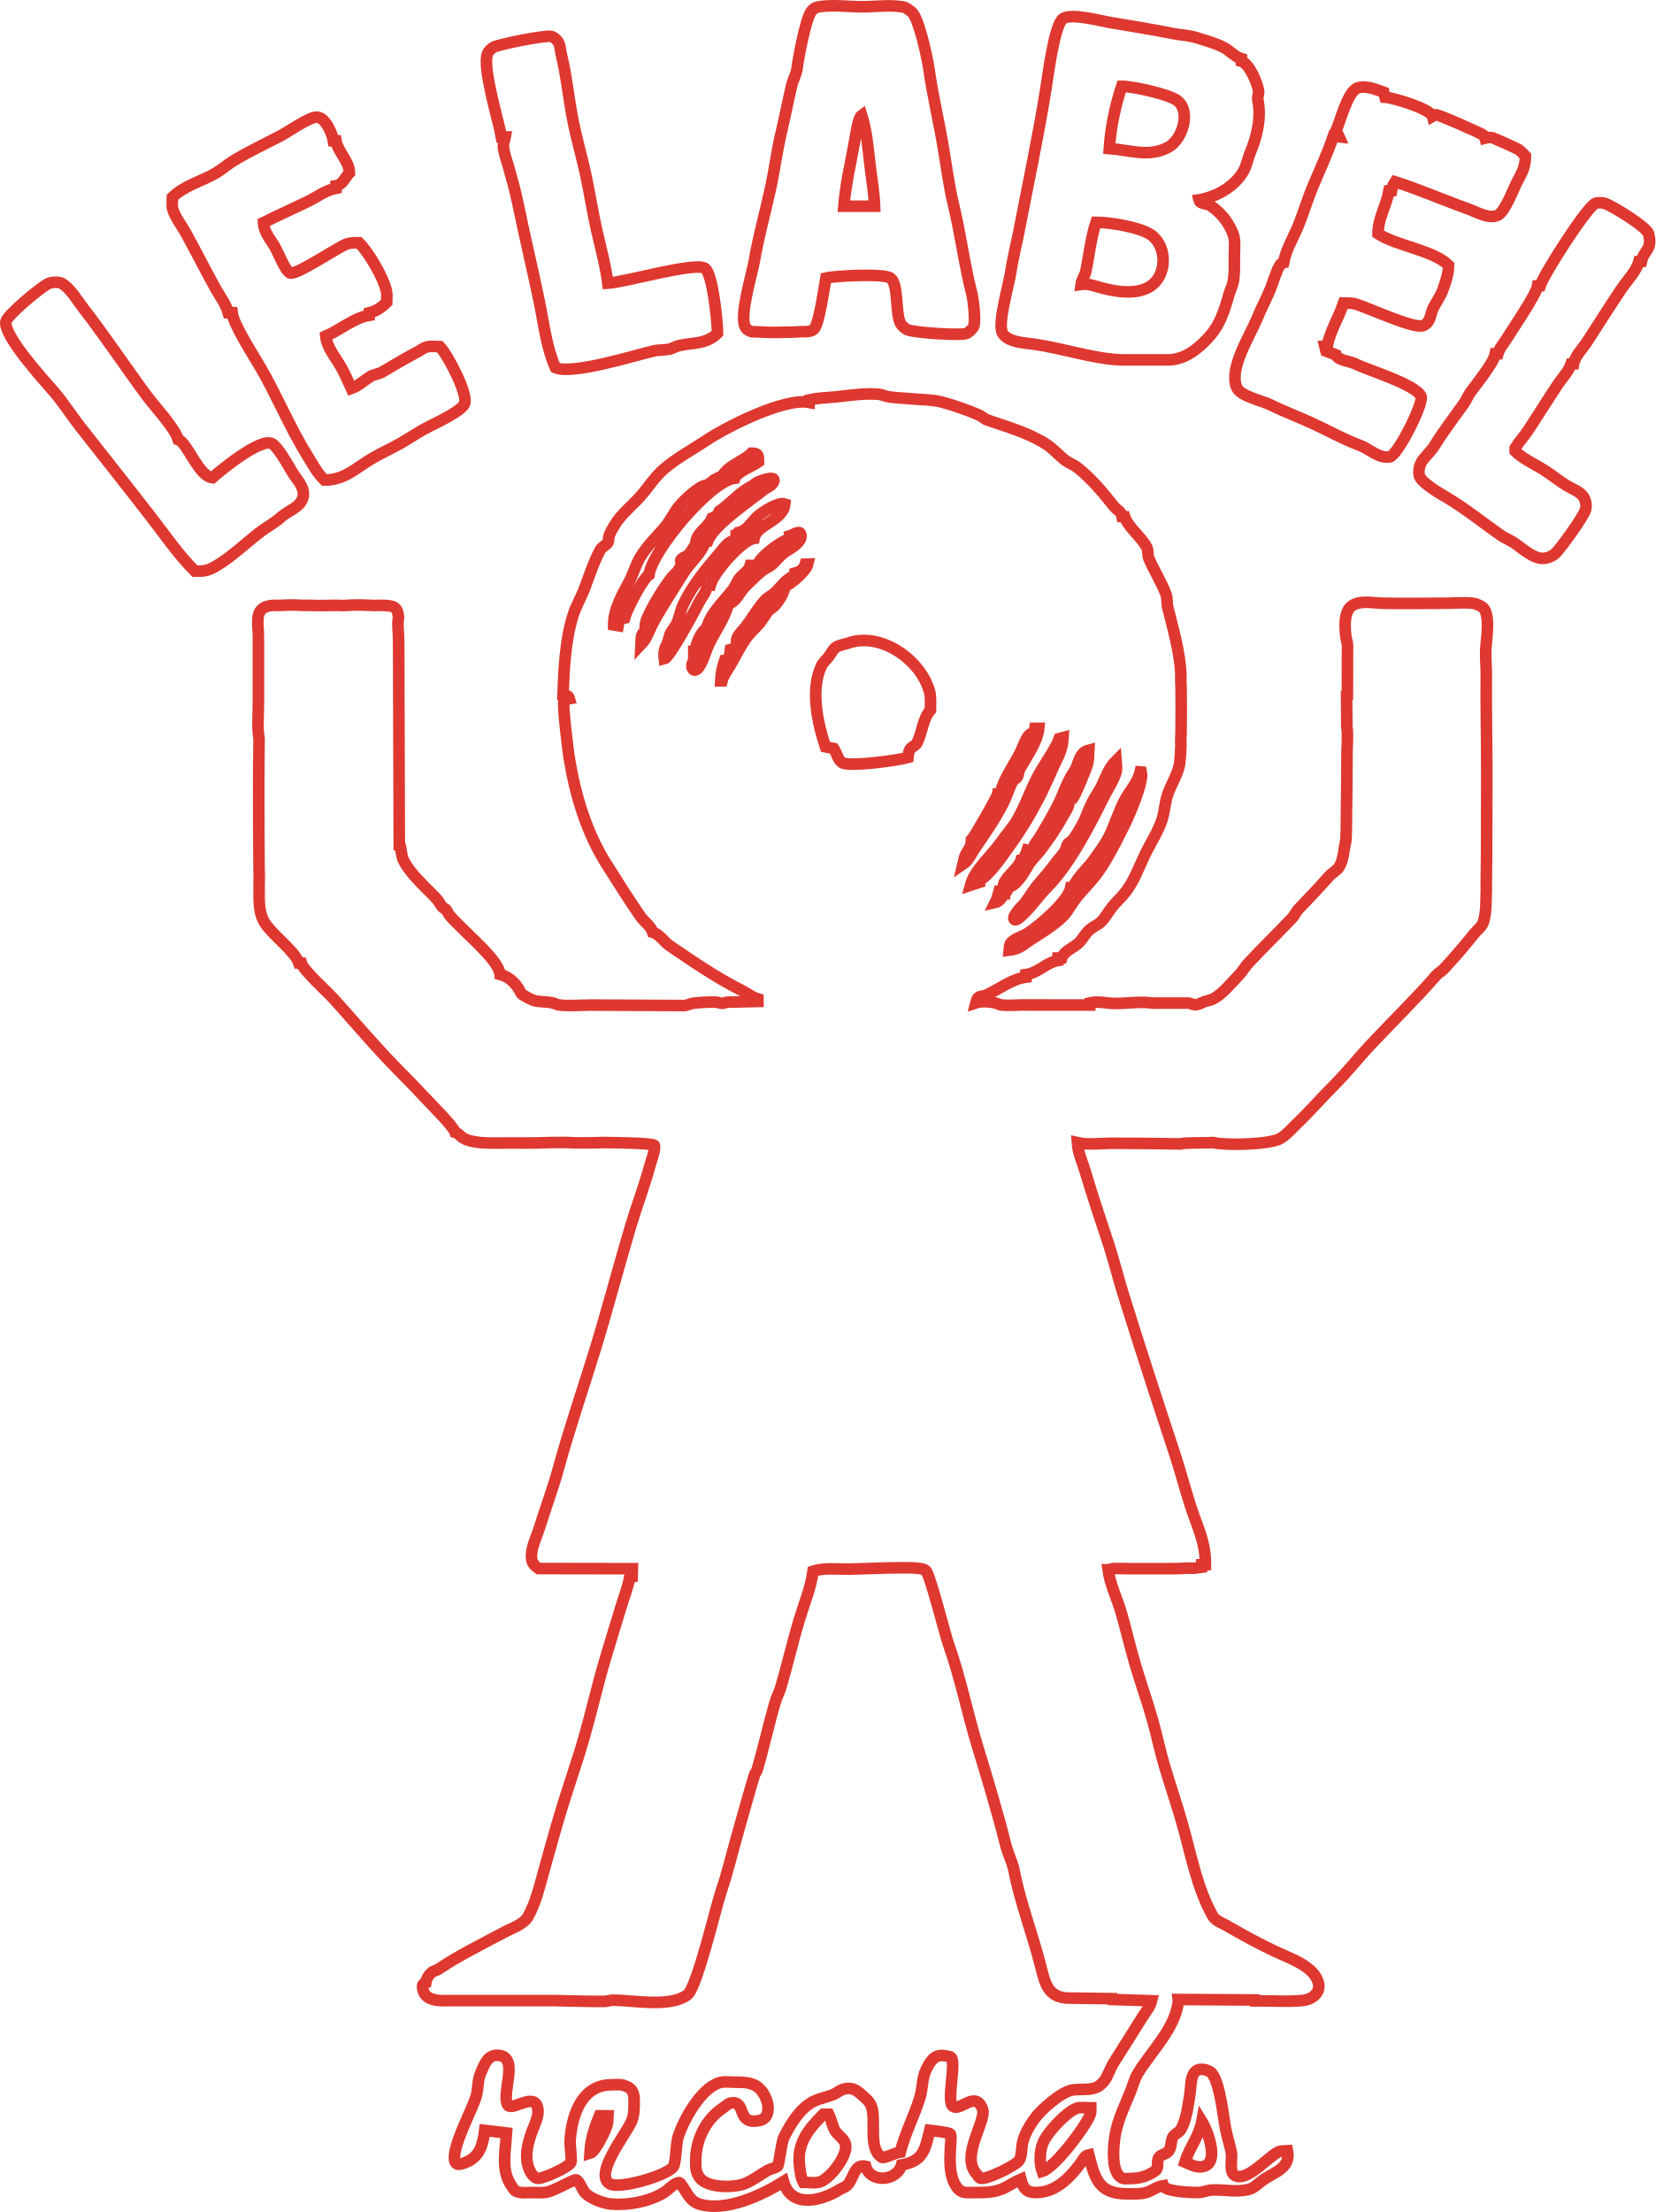
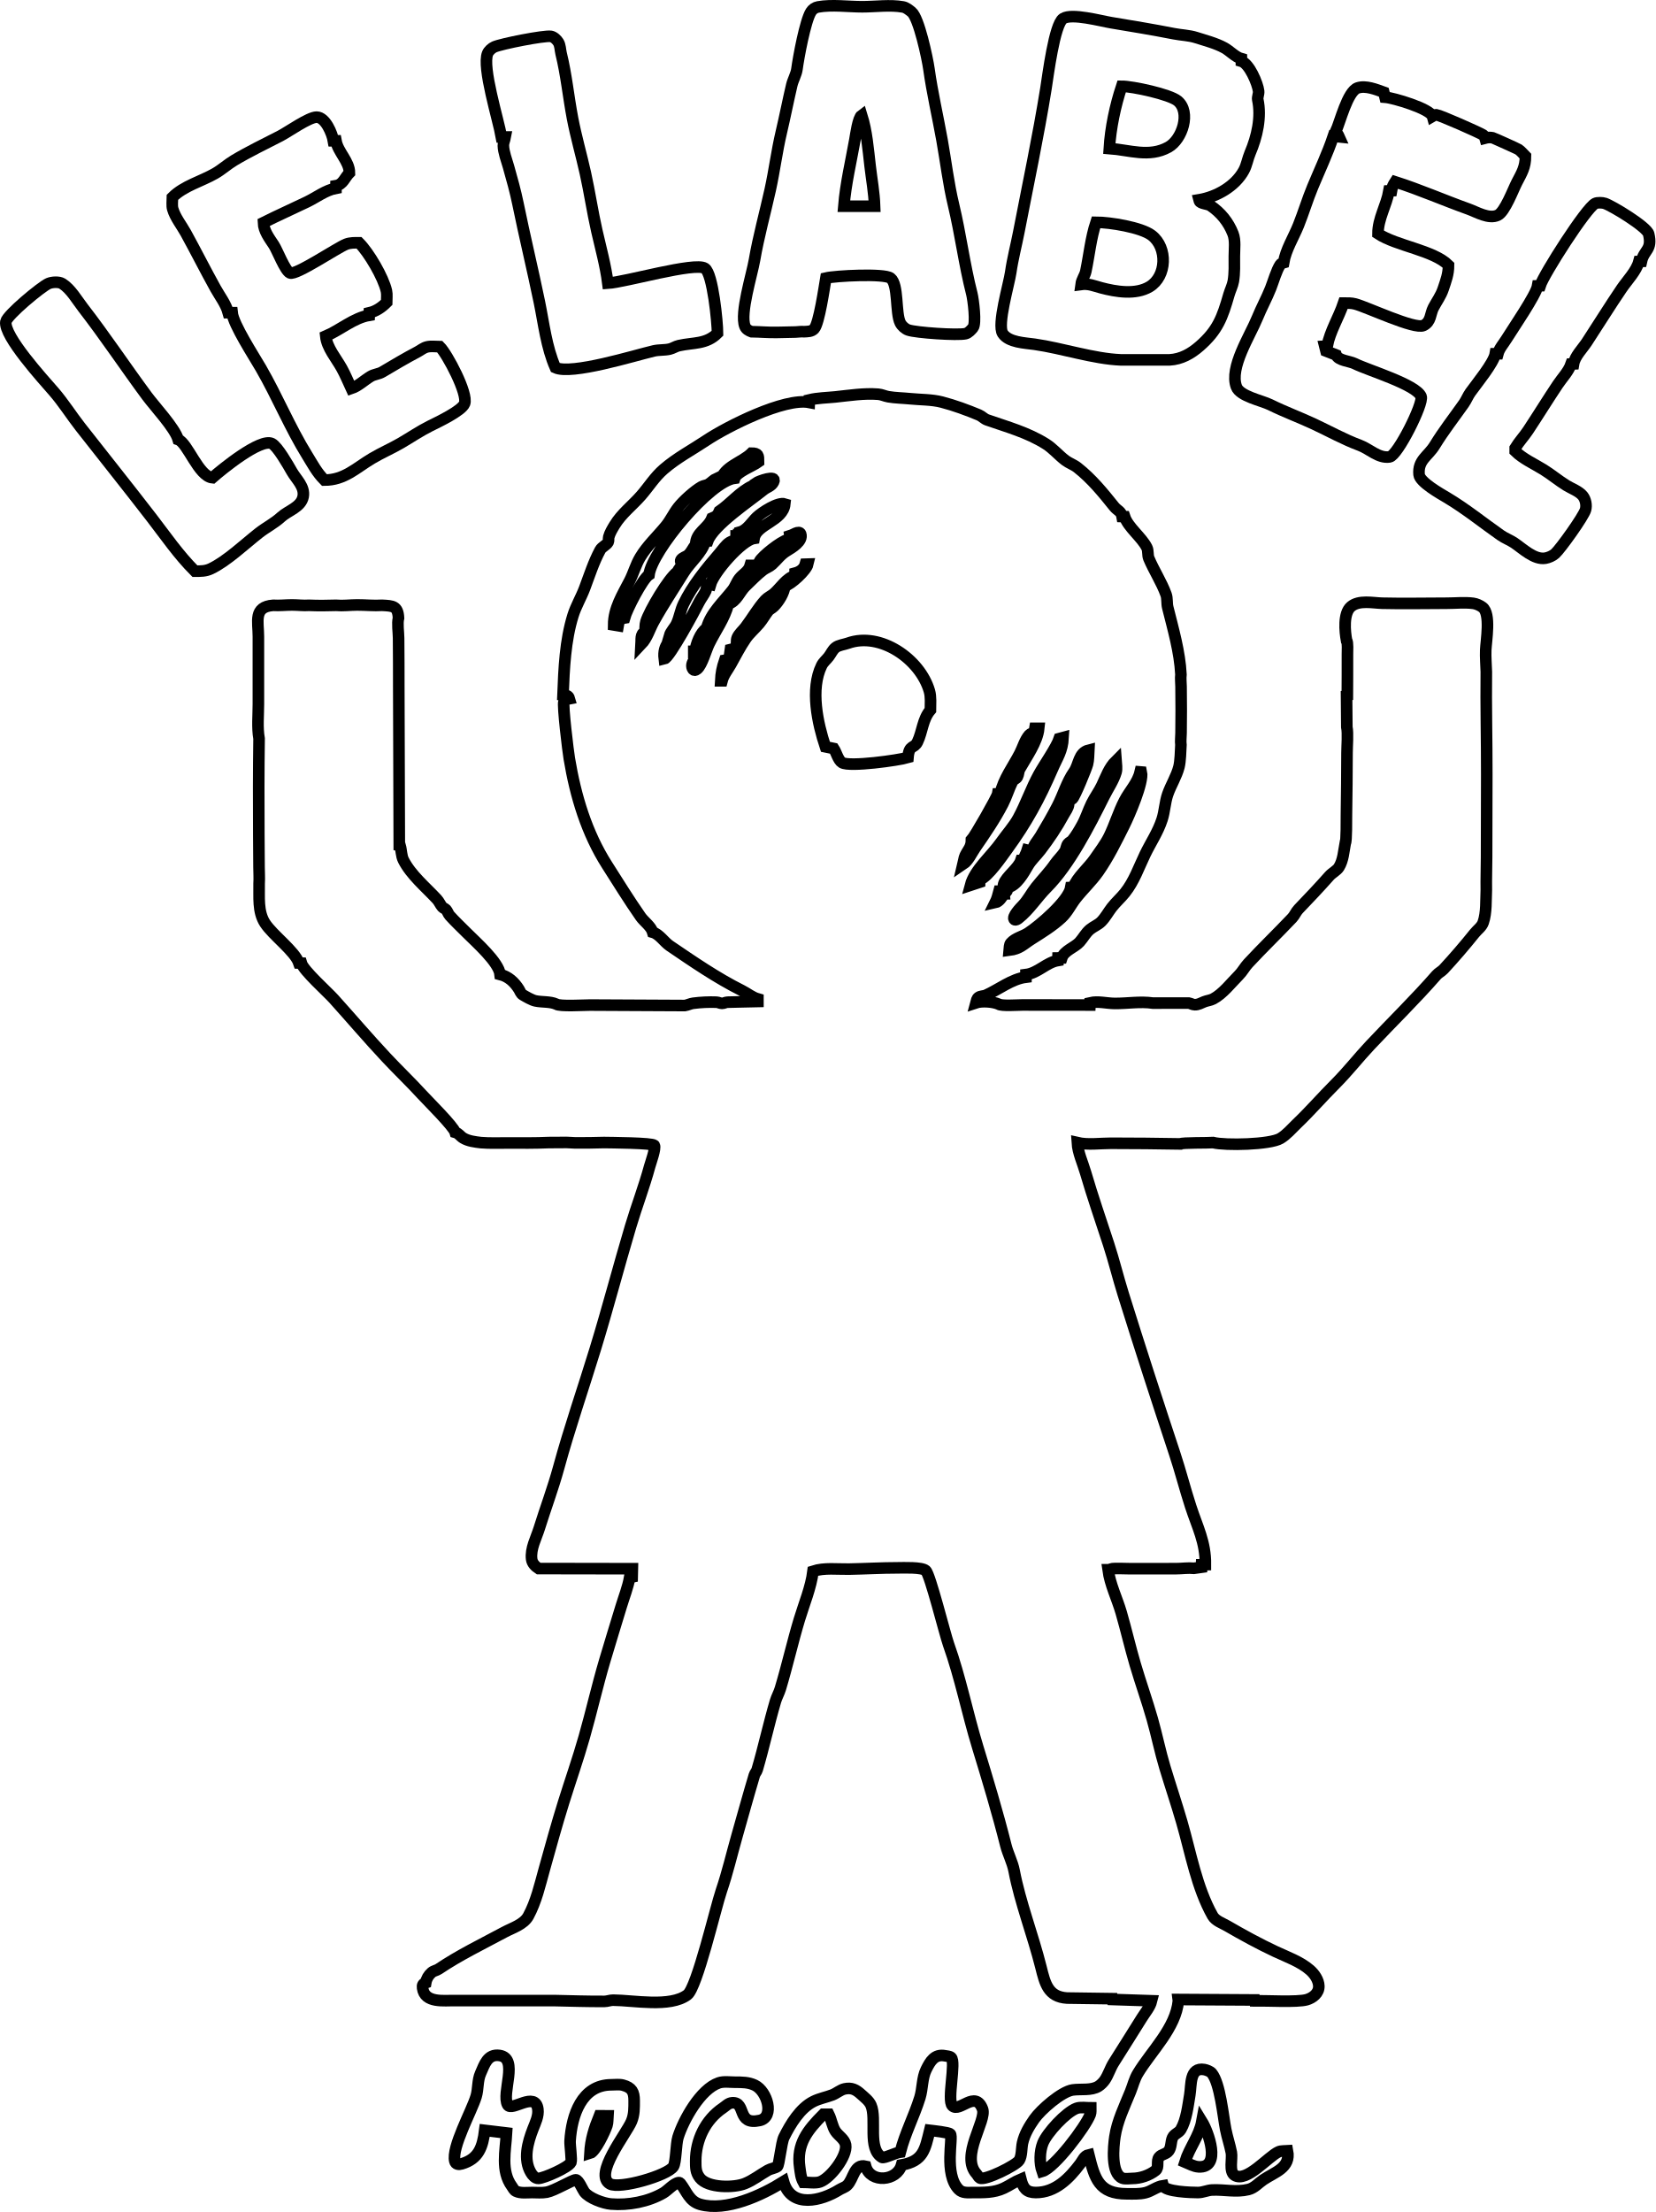
<svg xmlns="http://www.w3.org/2000/svg" viewBox="0 0 571.799 763.875">
  <defs>
    <style>
-       .cls-1{fill:none;stroke:#de3830;stroke-width:4;stroke-miterlimit:10}
+       .cls-1{fill:none;stroke:currentColor;stroke-width:4;stroke-miterlimit:10}
    </style>
  </defs>
  <g id="Selection">
    <path d="M277.732 114.547 C276.777 114.44 275.741 114.632 274.771 114.662 C272.672 114.725 270.571 114.743 268.471 114.795 C265.492 114.869 262.52 114.581 259.57 114.545 C258.594 114.182 257.683 113.692 257.288 112.661 C255.546 108.12 259.732 94.881 260.618 89.748 C262.025 81.591 264.269 73.564 266.045 65.529 C267.499 58.946 268.314 52.256 269.864 45.694 C271.131 40.326 272.21 34.794 273.483 29.38 C273.904 27.59 275.035 25.643 275.269 23.885 C275.805 19.852 278.137 7.188 280.11 4.065 C280.669 3.18 281.536 2.578 282.566 2.394 C287.346 1.542 292.975 2.336 297.836 2.336 C302.306 2.336 307.496 1.6 311.889 2.396 C313.017 2.601 313.991 3.434 314.867 4.132 C317.375 6.129 320.352 20.191 320.852 23.782 C321.996 31.997 323.902 40.12 325.369 48.311 C326.708 55.784 327.578 63.353 329.351 70.723 C331.792 80.871 333.086 91.34 335.678 101.454 C336.171 103.38 337.26 111.787 336.064 113.197 C335.419 113.958 334.534 114.984 333.527 115.223 C330.796 115.87 316.39 114.905 313.699 113.958 C312.62 113.579 311.474 112.543 310.963 111.516 C309.255 108.082 310.405 98.182 307.6 96.042 C305.395 94.359 288.504 95.245 285.266 96.023 C284.726 99.162 282.926 111.75 281.214 113.562 C280.285 114.544 278.979 114.468 277.732 114.547 Z M297.64 39.78 C296.371 40.69 295.607 46.466 295.299 48.193 C293.926 55.914 292.118 63.373 291.464 71.218 L302.095 71.218 C301.924 66.421 301.083 61.98 300.534 57.257 C299.858 51.442 299.393 45.364 297.64 39.78 Z" class="cls-1" />
    <path d="M403.978 124.277 L387.145 124.276 C377.64 123.897 367.004 120.263 357.347 118.883 C354.048 118.412 348.371 118.285 346.337 115.165 C344.345 112.109 348.527 98.132 349.111 94.046 C349.783 89.346 351.017 84.707 351.918 80.051 C355.107 63.559 358.618 47.086 361.282 30.527 C361.967 26.272 364.203 8.354 367.214 6.408 C370.17 4.497 380.223 7.236 383.774 7.828 C391.018 9.035 398.273 10.227 405.462 11.639 C408.017 12.141 410.699 12.182 413.198 12.984 C416.376 14.004 419.985 14.913 422.923 16.532 C424.84 17.59 426.698 19.693 428.777 20.274 L428.784 21.155 C431.51 21.954 434.416 28.798 434.733 31.494 C434.842 32.42 434.269 33.591 434.437 34.378 C435.743 40.484 434.186 47.223 431.785 52.846 C430.95 54.8 430.659 56.975 429.63 58.871 C426.639 64.381 420.181 67.998 414.175 69.001 C414.212 69.141 414.242 69.281 414.286 69.418 C414.576 70.325 417.14 70.376 418.058 70.989 C421.665 73.399 424.299 76.679 425.875 80.681 C426.79 83.003 426.348 86.041 426.348 88.482 C426.348 91.365 426.48 94.243 426.002 97.095 C425.744 98.633 424.922 100.213 424.485 101.732 C422.228 109.588 420.642 114.05 414.388 119.522 C411.39 122.144 408.035 124.049 403.978 124.277 Z M387.439 29.8 C385.189 36.598 383.605 44.139 383.159 51.284 C390.155 51.784 396.923 54.497 403.574 50.813 C408.373 48.155 411.416 38.709 406.785 34.852 C404.034 32.562 391.155 29.801 387.439 29.8 Z M378.581 76.755 C376.761 82.215 376.235 88.027 375.055 93.662 C374.716 95.284 373.639 96.45 373.416 98.218 C375.978 97.858 377.917 98.743 380.346 99.389 C385.477 100.755 392.261 101.888 397.074 99.013 C403.001 95.473 403.36 85.518 397.818 81.278 C394.152 78.474 383.265 76.756 378.581 76.755 Z" class="cls-1" />
    <path d="M209.958 97.796 C216.072 97.414 239.994 90.421 243.474 92.662 C246.214 94.426 247.832 111.489 247.832 115.072 C243.928 118.976 239.524 118.219 234.471 119.359 C233.339 119.614 232.44 120.284 231.326 120.548 C229.536 120.972 227.631 120.761 225.835 121.182 C218.987 122.789 197.449 129.534 191.833 126.959 C188.723 119.905 187.851 111.812 186.297 104.275 C183.955 92.921 181.221 81.643 178.895 70.281 C178.034 66.071 176.819 61.702 175.635 57.556 C175.001 55.335 173.925 52.585 173.864 50.29 C173.837 49.292 174.342 48.278 174.521 47.297 L173.192 47.297 C172.159 41.366 166.45 23.232 168.425 18.452 C168.803 17.54 169.855 16.597 170.746 16.2 C173.148 15.13 187.962 12.181 190.305 12.566 C191.287 12.728 192.322 13.726 192.836 14.546 C193.553 15.692 193.496 17.212 193.811 18.489 C195.622 25.824 196.336 33.415 197.75 40.834 C198.958 47.175 200.797 53.49 202.195 59.779 C203.663 66.388 204.643 73.134 206.149 79.739 C207.501 85.667 209.196 91.747 209.958 97.796 Z" class="cls-1" />
    <path d="M443.365 90.718 C444.104 86.208 446.808 82.024 448.509 77.773 C450.244 73.436 451.6 68.889 453.393 64.574 C455.796 58.79 458.544 53.003 460.542 47.04 L462.545 47.251 C462.209 46.486 461.912 46.095 461.33 45.507 C462.862 42.232 465.43 31.543 468.934 30.365 C471.74 29.422 475.373 30.921 477.971 31.86 L478.397 33.565 C481.268 33.77 494.037 37.557 494.783 40.194 C495.171 39.972 495.604 39.578 496.079 39.631 C497.444 39.785 510.757 45.664 512.335 46.632 C512.727 46.872 512.82 47.29 512.939 47.701 C513.755 47.482 514.775 47.39 515.607 47.594 C515.958 47.68 524.114 51.356 524.491 51.609 C525.386 52.208 526.147 53.187 526.902 53.942 C526.902 57.753 525.632 59.707 523.944 62.964 C522.615 65.528 519.807 73.15 517.357 74.312 C514.247 75.786 510.079 73.214 507.241 72.199 C498.735 69.157 490.512 65.535 481.903 62.78 C481.219 63.835 480.823 64.634 480.618 65.862 L479.766 65.902 C478.886 71.014 475.961 75.437 475.961 80.704 C482.424 84.944 495.163 86.433 500.324 91.594 C500.324 94.712 499.444 96.9 498.466 99.825 C497.67 102.207 496.224 104.084 495.097 106.25 C493.969 108.418 494.339 111.122 491.677 112.401 C488.62 113.87 472.403 106.122 468.095 104.968 C466.757 104.61 465.452 104.662 464.075 104.662 C462.391 109.678 459.423 114.316 458.411 119.501 L457.59 119.552 L458.007 121.218 L461.521 122.591 C462.195 124.519 466.158 124.677 467.939 125.568 C472.608 127.902 489.154 132.781 490.85 136.925 C491.811 139.274 482.749 157.343 479.992 157.778 C476.168 158.382 473.021 155.021 469.658 153.775 C464.257 151.775 459.138 148.91 453.91 146.467 C448.883 144.117 443.67 142.198 438.747 139.764 C435.789 138.302 428.279 136.862 427.059 133.576 C424.576 126.89 431.769 116.007 434.322 109.697 C435.707 106.271 437.548 102.958 438.89 99.561 C439.821 97.206 440.872 93.428 442.203 91.395 C442.483 90.968 442.9 90.851 443.365 90.718 Z" class="cls-1" />
    <path d="M115.162 48.62 L116.042 48.626 C116.748 52.559 120.689 55.703 120.7 59.701 C119.094 61.309 118.49 63.719 116.058 64.129 L116.049 65.007 C112.48 65.664 109.309 68.15 106.083 69.707 C101.02 72.15 96.001 74.375 90.996 76.878 C91.088 79.748 93.033 82.264 94.576 84.608 C95.785 86.446 98.427 93.476 100.166 94.264 C102.219 95.194 116.532 85.487 119.576 84.329 C121.024 83.778 122.501 83.842 124.022 83.842 C127.429 87.249 132.415 95.76 133.48 100.49 C133.754 101.71 133.546 103.199 133.546 104.44 C131.846 106.14 129.933 107.472 127.566 108.02 L127.531 108.876 C122.217 109.765 117.442 113.994 112.517 116.082 C112.919 120.097 116.131 123.725 118.031 127.157 C119.281 129.413 120.256 131.804 121.347 134.149 C123.769 133.339 125.819 131.298 128.036 129.976 C129.258 129.247 130.833 129.177 132.032 128.468 C136.098 126.062 140.082 123.687 144.231 121.506 C145.349 120.918 146.192 120.125 147.486 119.801 C148.832 119.464 150.553 119.723 151.929 119.723 C154.475 122.269 161.756 135.959 160.463 139.377 C159.513 141.887 151.117 145.821 148.46 147.15 C144.978 148.891 141.695 151.144 138.323 153.09 C135.125 154.935 131.671 156.43 128.52 158.305 C122.913 161.641 118.966 165.791 112.062 165.791 C109.463 163.192 108.057 160.419 106.154 157.351 C100.106 147.598 95.822 137.015 90.105 127.123 C87.749 123.047 80.572 112.019 80.168 107.984 L78.843 107.984 C78.004 104.905 75.975 102.372 74.445 99.619 C70.932 93.3 67.678 86.813 64.199 80.492 C62.749 77.857 60.516 75.104 59.668 72.192 C59.316 70.981 59.57 69.363 59.57 68.117 C63.519 64.168 69.532 62.642 74.314 59.894 C76.592 58.585 78.631 56.719 80.885 55.374 C85.984 52.331 91.515 49.675 96.802 46.952 C99.556 45.533 106.677 40.447 109.363 40.451 C112.456 40.456 114.755 46.187 115.162 48.62 Z" class="cls-1" />
    <path d="M516.492 122.162 L517.376 122.159 C517.872 120.294 519.326 118.717 520.335 117.081 C522.503 113.567 530.577 101.843 531.105 98.711 L531.967 98.682 C533.191 94.773 547.88 71.744 550.999 70.258 C551.773 69.889 553.541 69.967 554.341 70.243 C557.015 71.168 568.877 78.371 569.46 80.815 C570.785 86.362 567.862 86.201 566.96 90.265 L566.097 90.295 C565.227 93.594 562.026 96.857 560.116 99.668 C556 105.728 552.085 112.061 548.072 118.182 C546.61 120.411 543.97 123.002 543.519 125.666 L542.665 125.703 C541.771 128.301 539.587 130.51 538.079 132.765 C534.596 137.973 531.295 143.34 527.831 148.586 C526.428 150.71 524.691 152.511 523.358 154.714 L523.358 155.825 C526.02 158.458 529.928 160.194 533.107 162.163 C535.851 163.863 538.341 165.97 541.087 167.656 C542.826 168.724 545.409 169.629 546.708 171.246 C547.693 172.471 548.086 174.518 547.651 176.042 C546.991 178.35 539.051 189.472 537.146 191.192 C536.297 191.959 534.9 192.572 533.775 192.76 C529.949 193.401 525.963 189.447 523.019 187.477 C521.534 186.483 519.787 185.844 518.328 184.822 C512.151 180.496 506.237 175.68 499.729 171.812 C497.551 170.518 490.398 166.51 490.155 163.905 C489.684 158.848 493.236 157.595 495.547 153.816 C498.636 148.766 502.233 144.187 505.619 139.377 C506.477 138.157 507.021 136.7 507.889 135.487 C509.977 132.566 515.96 125.318 516.492 122.162 Z" class="cls-1" />
    <path d="M61.553 151.797 C64.786 152.917 68.587 164.51 73.371 164.973 C76.622 162.118 89.909 151.227 93.911 153.189 C95.874 154.152 99.617 160.743 100.788 162.806 C102.31 165.488 105.35 168.056 104.712 171.481 C104.028 175.156 99.501 176.335 97.126 178.523 C94.744 180.718 91.911 182.1 89.399 184.071 C84.552 187.872 78.305 193.824 72.832 196.409 C70.981 197.283 69.332 197.242 67.322 197.242 C61.6 191.52 57.283 185.164 52.384 178.811 C44.299 168.326 35.982 157.934 27.791 147.477 C24.662 143.482 21.906 139.072 18.588 135.241 C14.97 131.066 1.228 116.059 2.034 111.093 C2.401 108.833 14.295 98.983 16.712 97.927 C17.948 97.388 20.351 97.224 21.528 97.965 C24.474 99.823 26.583 103.576 28.665 106.266 C36.364 116.21 43.282 126.65 50.772 136.774 C53.454 140.401 60.419 147.818 61.553 151.797 Z" class="cls-1" />
    <path d="M407.899 232.901 C407.736 234.268 407.919 235.724 407.941 237.103 C407.985 239.837 407.999 242.571 407.999 245.305 C407.999 247.929 407.984 250.552 407.939 253.175 C407.916 254.514 407.73 255.939 407.895 257.264 C407.773 259.41 407.727 262.806 407.222 264.81 C406.384 268.129 404.404 271.159 403.311 274.347 C402.371 277.09 402.295 280.164 401.39 282.965 C399.964 287.375 397.477 290.951 395.492 295.076 C393.321 299.587 391.745 304.3 388.564 308.295 C387.154 310.066 385.404 311.578 384.018 313.368 C382.801 314.94 381.839 316.786 380.402 318.251 C379.277 319.399 377.674 319.974 376.49 320.959 C374.991 322.206 374.199 323.871 372.906 325.309 C371.22 327.184 367.54 328.288 366.748 330.797 L365.44 330.818 L365.42 331.687 C361.435 332.358 358.524 336.032 354.366 336.557 L354.365 337.442 C349.495 338.051 344.987 341.689 340.546 343.678 C339.76 344.03 338.632 343.93 337.948 344.455 C337.412 344.867 337.252 345.681 337.091 346.297 C339.099 345.63 342.972 345.896 344.905 346.744 C345.762 347.474 351.684 347.045 353.131 347.047 L376.479 347.071 L376.499 346.744 L376.514 346.301 C379.249 345.653 382.224 346.5 385.001 346.521 C389.458 346.556 393.784 345.757 398.22 346.401 L410.623 346.39 C411.322 346.518 411.933 346.947 412.645 346.959 C413.934 346.981 414.797 346.397 415.929 345.947 C416.951 345.54 418.102 345.457 419.077 344.941 C422.384 343.19 425.248 339.428 427.882 336.793 C429.135 335.541 429.935 333.953 431.129 332.67 C436.147 327.279 441.285 322.332 446.331 317.01 C447.183 316.111 447.626 314.878 448.483 313.983 C452.163 310.142 455.735 306.387 459.21 302.453 C460.074 301.474 461.811 300.571 462.462 299.512 C463.995 297.017 464.116 293.958 464.665 291.109 C465.137 290.71 465.042 282.696 465.065 281.405 C465.188 274.278 465.237 267.147 465.264 260.019 C465.273 257.585 465.651 253.273 465.202 251.063 L465.108 240.21 L465.373 240.142 C465.373 235.407 465.459 230.672 465.413 225.937 C465.404 225.06 465.626 221.64 465.108 221.216 C464.515 218.075 463.926 211.774 466.626 209.48 C469.399 207.123 474.192 208.231 477.403 208.311 C484.817 208.497 492.258 208.316 499.674 208.316 C502.663 208.316 505.902 207.961 508.864 208.353 C509.934 208.495 511.234 209.074 512.089 209.729 C514.99 211.953 513.306 221.224 513.179 224.485 C513.082 226.979 513.308 229.521 513.383 232.015 C513.238 243.784 513.564 255.57 513.536 267.342 C513.514 276.903 513.498 286.464 513.474 296.025 C513.465 299.787 513.319 303.558 513.383 307.32 C513.212 310.878 513.479 315.135 512.313 318.539 C511.778 320.101 510.311 321.05 509.323 322.281 C505.927 326.512 502.343 330.689 498.655 334.671 C497.937 335.446 496.838 335.971 496.193 336.71 C488.842 345.14 480.946 352.79 473.234 360.996 C469.137 365.355 465.504 370.047 461.236 374.315 C456.666 378.885 452.516 383.693 447.862 388.137 C446.049 389.869 444.457 391.815 442.292 393.123 C438.695 395.295 423.235 395.62 419.039 394.573 C417.522 394.715 408.157 394.569 407.743 395.028 C399.731 394.896 391.724 394.806 383.711 394.806 C380.034 394.806 375.691 395.434 372.108 394.591 C372.317 398.063 373.974 401.543 374.949 404.883 C377.376 413.199 380.233 421.419 382.916 429.648 C384.756 435.293 386.171 441.118 387.94 446.789 C393.682 465.194 399.641 483.578 405.723 501.92 C407.727 507.962 409.296 514.153 411.257 520.194 C413.589 527.382 416.433 532.524 416.355 540.321 L415.052 540.348 L415.026 541.212 L412.395 541.582 C410.406 541.377 408.226 541.708 406.211 541.711 C400.971 541.72 395.73 541.726 390.49 541.726 C389.397 541.726 384.453 541.512 383.777 541.808 C383.634 541.87 383.68 541.983 383.62 542.093 L382.734 542.093 C383.425 547.192 385.855 552.007 387.274 556.905 C388.992 562.835 390.362 568.839 392.11 574.769 C393.972 581.087 396.207 587.325 398.02 593.688 C399.591 599.201 400.714 604.891 402.372 610.373 C404.262 616.623 406.396 622.958 408.218 629.257 C411.301 639.912 413.352 651.851 418.836 661.583 C419.824 663.336 422.22 664.117 423.856 665.065 C429.257 668.197 434.92 671.293 440.56 673.934 C444.528 675.792 449.157 677.408 452.484 680.321 C454.014 681.66 455.462 683.723 455.53 685.851 C455.61 688.324 453.439 689.966 451.332 690.567 C448.092 691.49 437.43 690.88 433.42 690.931 L433.367 690.65 L406.967 690.494 L407.023 690.931 C406.144 700.344 397.712 708.234 393.028 715.975 C391.821 717.97 391.332 720.188 390.467 722.322 C388.392 727.443 385.902 732.422 385.08 737.953 C384.579 741.323 383.681 750.545 387.637 752.172 C388.591 752.564 390.114 752.282 391.135 752.282 C393.87 752.282 396.958 751.245 399.146 749.529 C400.457 748.501 399.332 746.265 400.346 744.956 C401.161 743.904 402.785 743.956 403.668 742.792 C404.657 741.489 404.349 739.632 405.014 738.176 C405.609 736.873 407.17 736.58 407.868 735.385 C409.801 732.073 410.341 727.151 410.967 723.414 C411.545 719.972 410.831 713.797 415.962 714.685 C416.697 714.812 418.043 715.315 418.529 715.904 C421.451 719.445 422.457 730.75 423.371 735.401 C423.899 738.085 424.797 740.678 425.315 743.355 C425.714 745.415 424.423 749.941 426.444 751.195 C430.609 753.779 438.027 744.678 441.667 743.08 C442.53 742.702 443.785 742.826 444.715 742.759 C445.862 748.655 440.322 750.076 436.378 752.739 C434.613 753.932 433.33 755.582 431.207 756.105 C426.958 757.152 422.958 756.087 418.677 756.276 C417.008 756.35 415.535 757.154 413.758 757.154 C411.508 757.154 402.394 756.884 401.777 754.771 C399.498 755.113 397.767 756.706 395.586 757.23 C393.488 757.735 391.344 757.597 389.201 757.597 C379.521 757.597 378.132 752.33 376.077 744.112 C374.477 744.477 374.022 745.997 373.119 747.201 C369.309 752.284 364.538 757.154 357.767 757.154 C354.502 757.154 353.394 755.641 352.603 752.541 C350.575 753.389 348.739 754.704 346.743 755.645 C343.289 757.272 339.727 757.154 336.011 757.154 C334.291 757.154 332.454 757.412 331.142 756.076 C325.953 750.787 329.313 738.043 328.234 736.951 C327.65 736.361 322.252 735.806 321.142 735.674 C319.504 742.297 318.959 746.293 311.396 747.637 C309.827 753.254 300.653 754.031 298.995 748.074 C295.006 747.126 294.868 752.465 292.64 754.629 C291.877 755.37 290.76 755.65 289.872 756.207 C283.796 760.02 273.292 762.79 270.634 753.395 C263.161 758.064 250.9 763.807 241.83 761.24 C238.041 760.168 237.162 756.726 235.02 754 C234.883 753.825 234.694 753.691 234.462 753.718 C232.792 753.906 230.64 756.42 229.169 757.275 C223.88 760.352 217.061 761.621 211.016 761.12 C208.392 760.902 203.431 759.098 201.819 756.924 C201.209 756.1 199.849 752.761 198.874 752.762 C197.747 752.764 191.526 756.531 188.865 757.03 C187.227 757.337 185.444 757.154 183.783 757.154 C182.024 757.154 179.85 757.482 178.213 756.694 C177.521 756.361 177.255 755.643 176.826 755.061 C172.895 749.723 174.623 742.693 174.962 736.585 L167.432 735.68 C166.716 741.41 165.372 745.517 159.478 747.248 C158.456 747.548 157.395 747.495 157.099 746.303 C155.918 741.547 162.918 729.078 164.454 723.988 C165.24 721.383 164.882 718.471 165.994 715.978 C167.361 712.91 168.386 709.224 172.534 709.816 C179.272 710.778 173.122 722.845 175.346 726.866 C176.731 729.369 184.951 721.94 185.786 728.38 C186.09 730.725 184.936 733.031 184.107 735.159 C182.247 739.934 180.678 745.712 183.378 750.286 C183.925 751.212 184.843 752.319 186.003 752.27 C187.966 752.188 196.368 748.491 197.188 746.764 C197.586 745.924 196.816 740.784 196.908 739.337 C197.461 730.545 200.87 719.945 211.204 719.945 C212.469 719.945 213.941 719.74 215.17 720.071 C218.256 720.902 219.039 722.391 219.039 725.403 C219.039 727.899 219.107 730.222 218.126 732.576 C216.319 736.911 204.938 750.892 210.676 754.17 C213.997 756.067 230.576 751.292 232.591 748.176 C233.507 746.759 233.47 740.379 234.189 738.074 C236.064 732.063 241.944 721.428 248.281 719.283 C249.959 718.715 252.136 719.059 253.892 719.059 C256.259 719.059 258.511 719.041 260.708 720.082 C265.037 722.132 267.619 731.106 262.399 732.264 C254.33 734.053 257.864 725.805 252.892 726.161 C251.563 726.256 250.718 727.263 249.694 727.948 C243.602 732.026 240.301 739.088 240.301 746.205 C240.301 748.481 240.266 750.231 241.729 752.107 C244.488 755.645 253.502 755.574 257.27 754.064 C260.194 752.893 262.551 750.971 265.255 749.45 C266.255 748.888 267.592 748.779 268.503 748.148 C269.142 747.706 269.832 739.97 270.788 738.042 C273.023 733.539 276.377 727.951 281.047 725.667 C283.121 724.653 285.384 724.254 287.516 723.437 C288.964 722.882 290.232 721.691 291.738 721.358 C294.132 720.829 295.678 721.633 297.363 723.174 C298.569 724.278 300.159 725.434 300.846 727.007 C302.918 731.748 299.591 742.064 304.659 745.012 C305.369 745.425 309.412 743.383 310.959 743.183 C312.617 736.669 315.765 730.755 317.741 724.376 C318.71 721.249 318.452 717.626 319.895 714.692 C321.308 711.818 322.815 709.215 326.443 709.931 C327.054 710.052 328.022 710.079 328.514 710.496 C330.293 712.008 327.04 725.256 328.951 727.191 C331.405 729.677 336.859 721.569 339.372 728.328 C340.864 732.341 331.589 744.553 337.312 750.731 C337.688 751.138 337.958 751.87 338.441 752.141 C340.216 753.137 350.977 747.761 352.035 746.038 C353.007 744.456 352.788 741.801 353.197 739.992 C353.874 736.993 355.514 734.232 357.26 731.749 C359.503 728.562 366.645 722.281 370.525 721.722 C373.303 721.321 376.957 722.009 379.433 720.449 C380.219 719.954 381.102 719.056 381.621 718.287 C382.854 716.462 383.477 714.248 384.643 712.38 C387.874 707.207 391.174 702.083 394.378 696.893 C395.548 694.996 397.229 693.125 397.768 690.93 L384.266 690.488 L384.213 690.21 L368.541 689.992 C361.988 689.576 360.948 684.923 359.54 679.293 C356.817 668.4 352.337 656.885 350.272 646.01 C349.716 643.082 348.169 640.222 347.443 637.34 C344.563 625.908 341.143 614.541 337.701 603.293 C334.105 591.543 331.744 579.377 327.624 567.822 C326.366 564.296 321.236 543.641 319.76 542.363 C318.353 541.143 312.061 541.429 310.073 541.429 C304.458 541.429 298.862 541.763 293.25 541.866 C289.294 541.938 284.637 541.33 280.827 542.585 C280.123 548.216 277.748 553.821 276.116 559.231 C273.737 567.12 271.926 575.221 269.542 583.139 C269.088 584.643 268.285 586.017 267.846 587.505 C265.543 595.31 263.822 603.342 261.531 611.128 C261.322 611.838 260.764 612.351 260.554 613.054 C258.47 620.015 256.532 627.073 254.534 634.095 C252.741 640.396 251.271 646.758 249.155 652.955 C247.143 658.845 240.76 686.378 237.423 688.874 C231.45 693.34 218.94 690.762 211.781 690.721 C210.747 690.715 209.777 691.145 208.735 691.151 C202.942 691.187 197.145 690.981 191.353 690.863 L157.245 690.863 C153.477 690.781 146.667 691.872 145.975 686.56 C145.838 685.508 146.069 685.028 147.062 684.698 C147.293 683.326 148.01 682.099 149.076 681.184 C149.798 680.562 150.753 680.486 151.518 679.971 C158.705 675.128 166.557 671.356 174.203 667.241 C176.943 665.766 180.909 664.608 182.496 661.678 C185.216 656.656 186.482 650.991 188.002 645.539 C190.156 637.815 192.295 630.035 194.683 622.382 C197.027 614.87 199.633 607.471 201.785 599.911 C204.286 591.125 206.288 582.253 208.878 573.495 C210.722 567.258 212.657 561.031 214.546 554.795 C215.55 551.479 216.886 548.176 217.495 544.75 L217.931 544.675 L218.352 544.583 L218.418 541.727 L186.038 541.672 C184.889 540.913 183.816 539.859 183.636 538.434 C183.172 534.773 185.195 531.195 186.252 527.805 C188.417 520.863 191.037 513.889 192.954 506.876 C196.731 493.06 201.443 479.478 205.637 465.781 C209.922 451.789 213.627 437.574 217.8 423.576 C219.881 416.595 222.496 409.806 224.412 402.751 C224.76 401.471 226.578 396.53 225.999 395.544 C225.488 394.672 210.711 394.596 208.629 394.554 C205.309 394.648 201.986 394.701 198.658 394.673 C197.264 394.661 195.841 394.452 194.454 394.534 L189.581 394.562 C184.87 394.772 180.128 394.719 175.407 394.707 C172.321 394.699 169.177 394.838 166.104 394.583 C164.055 394.329 161.756 394.079 159.952 392.979 C158.926 392.354 158.469 391.382 157.245 391.041 C156.673 388.989 147.838 380.259 145.821 378.055 C141.836 373.7 137.526 369.592 133.471 365.266 C127.287 358.668 121.348 351.691 115.292 344.965 C113.114 342.548 104.814 335.135 104.096 332.601 L103.235 332.569 C101.867 328.487 94.279 323.007 91.556 318.845 C88.945 314.856 89.599 309.655 89.501 305.105 C89.624 303.235 89.484 301.332 89.472 299.459 C89.447 295.73 89.418 292.001 89.397 288.272 C89.333 277.194 89.333 266.124 89.485 255.05 C88.806 251.21 89.249 247.006 89.249 243.111 L89.249 219.856 C89.249 214.573 87.47 209.548 94.343 209.038 C96.486 209.176 98.72 208.913 100.876 208.91 C102.815 208.908 104.819 209.181 106.746 209.034 C109.862 209.166 112.932 209.143 116.049 209.038 C118.431 209.261 120.957 208.918 123.356 208.911 C126.212 208.903 129.154 209.218 131.996 209.033 C135.711 209.236 137.434 209.223 137.643 213.411 C137.174 215.386 137.656 218.279 137.675 220.363 C137.729 226.05 137.741 231.738 137.741 237.425 C137.742 255.595 137.916 273.766 137.919 291.935 L138.197 291.989 C138.67 293.6 138.586 295.532 139.349 297.041 C141.943 302.168 147.038 306.347 150.919 310.528 C151.662 311.328 152.065 312.41 152.779 313.23 C153.139 313.643 153.708 313.723 154.056 314.107 C154.586 314.691 154.801 315.581 155.342 316.183 C157.169 318.221 159.307 320.226 161.264 322.191 C164.434 325.375 172.323 332.295 172.744 336.509 C175.612 337.227 177.681 339.143 179.243 341.626 C179.669 342.302 179.872 343.135 180.6 343.564 C181.728 344.228 183.687 345.369 184.939 345.638 C187.252 346.136 189.927 345.789 192.122 346.744 C193.227 347.621 201.864 347.074 203.789 347.083 L236.536 347.247 C237.541 347.087 238.456 346.585 239.43 346.459 C242.1 346.114 244.799 345.987 247.491 346.086 C248.154 346.11 248.723 346.499 249.381 346.5 C250.039 346.5 250.609 346.11 251.271 346.086 C254.771 345.957 258.283 345.958 261.785 345.857 L261.784 344.972 C259.843 344.431 258.071 342.963 256.274 342.066 C247.559 337.712 239.373 332.067 231.331 326.605 C229.407 325.298 227.731 322.57 225.463 321.938 C224.887 319.887 222.473 318.284 221.261 316.545 C217.209 310.733 213.503 304.732 209.689 298.746 C202.61 287.636 198.804 274.949 196.634 261.929 C196.228 259.492 194.274 243.623 194.783 242.27 C195.071 241.506 195.98 241.436 196.665 241.302 C196.325 240.093 195.588 240.13 194.461 239.99 C194.816 230.925 195.219 221.216 197.921 212.546 C198.938 209.284 200.731 206.324 201.928 203.15 C203.597 198.719 205.029 194.167 207.289 189.967 C207.922 188.791 209.465 188.297 210.042 187.247 C210.329 186.724 210.115 186.02 210.267 185.453 C210.661 183.994 211.512 182.614 212.286 181.332 C214.671 177.376 218.455 174.549 221.46 171.102 C224.09 168.083 226.124 164.731 229.244 162.032 C233.735 158.147 239.027 155.362 243.93 152.093 C251.156 147.274 270.948 137.297 279.504 138.968 L279.527 138.1 C282.429 137.4 285.574 137.377 288.54 137.069 C293.429 136.561 298.366 135.748 303.316 136.134 C304.558 136.231 305.634 136.8 306.828 137.004 C309.276 137.424 311.849 137.442 314.323 137.69 C317.874 138.045 321.876 137.952 325.328 138.854 C329.669 139.988 334.012 141.583 338.142 143.303 C339.147 143.721 339.946 144.655 340.924 144.998 C347.898 147.446 354.878 149.299 361.258 153.318 C363.705 154.859 365.665 157.22 367.963 158.966 C369.234 159.932 370.852 160.453 372.159 161.482 C377.094 165.367 380.961 170.124 384.848 174.971 C385.938 176.331 387.266 176.505 387.584 178.387 L388.445 178.416 C389.663 182.119 394.327 185.48 396.128 189.081 C396.694 190.211 396.327 191.673 396.818 192.845 C398.572 197.025 401.194 200.973 402.757 205.275 C403.268 206.68 402.983 208.309 403.342 209.754 C405.22 217.304 407.507 225.099 407.899 232.901 Z M247.61 165.152 C246.445 165.679 245.763 166.591 244.703 167.223 C243.965 167.663 243.072 167.664 242.338 168.078 C239.874 169.469 235.938 173.011 234.199 175.267 C232.634 177.297 231.575 179.661 229.952 181.643 C227.025 185.217 223.542 188.412 221.141 192.413 C219.587 195.002 218.829 197.937 217.477 200.563 C214.974 205.423 211.983 210.074 211.951 215.81 L213.502 216.068 C213.658 215.135 213.847 214.501 214.267 213.652 L215.712 213.411 C216.504 210.509 221.879 199.991 224.172 198.481 C225.214 190.232 245.149 166.21 253.788 165.13 C254.47 162.994 260.075 160.908 262.007 159.488 C262.007 157.258 261.972 156.497 259.57 156.489 C256.376 159.68 249.906 161.139 248.939 166.013 L247.635 166.013 Z M222.791 218.286 C221.11 218.764 221.549 221.087 221.459 222.536 C223.581 220.312 224.326 217.362 225.765 214.76 C229.013 208.886 232.684 203.401 236.231 197.68 C238.388 194.201 242.537 190.923 243.61 186.885 L244.456 186.832 C246.418 181.393 259.052 172.97 263.801 169.124 C264.918 168.22 266.458 167.933 267.176 166.483 C268.541 163.729 261.917 166.195 261.038 166.84 L261.342 169.114 L259.555 169.114 L259.929 167.753 C255.512 169.822 252.429 173.81 248.477 176.531 C247.891 177.958 247.334 178.359 245.912 178.95 C244.426 182.613 240.301 183.799 240.301 188.05 C239.333 189.201 238.791 190.671 237.66 191.67 C236.939 192.308 235.656 192.499 235.175 193.383 C234.872 193.939 235.522 194.487 235.354 195.092 C235.127 195.908 234.272 196.659 233.939 197.499 C230.853 199.766 224.285 210.872 223.111 214.669 C222.768 215.782 222.888 217.13 222.791 218.286 Z M255.584 184.618 L255.141 184.618 L255.141 185.061 L254.255 185.061 L254.255 185.504 L255.141 185.504 L255.141 185.061 L255.584 185.061 L255.584 184.618 C256.816 184.001 257.784 182.715 259.121 182.443 C258.434 186.507 254.558 185.757 251.907 187.36 C250.766 188.049 249.411 190.007 248.503 191.057 C243.96 196.307 239.144 202.209 236.101 208.529 C235.035 210.742 234.738 213.09 233.736 215.319 C233.072 216.794 231.679 217.995 231.229 219.577 C231.547 219.495 232.242 219.315 232.222 219.877 C232.175 221.177 228.784 222.27 229.444 227.549 C231.278 227.168 240.091 210.731 241.448 208.016 C242.142 206.629 243.217 205.359 243.82 203.953 C244.076 203.355 243.966 202.401 244.43 201.917 C244.695 201.64 245.087 201.771 245.408 201.841 C246.639 197.558 256.134 186.605 260.46 185.928 C261.28 181.015 270.488 179.981 271.083 174.033 C268.749 173.271 263.167 176.903 261.393 178.593 C259.642 180.262 258.075 183.038 255.584 183.732 Z M244.067 216.954 C241.857 218.422 240.392 222.434 240.08 224.928 L239.637 224.928 L239.637 225.371 L240.08 225.371 L240.08 224.928 L241.409 224.516 L241.378 226.257 L240.515 226.287 C240.208 227.454 239.195 228.383 239.013 229.532 C238.834 230.653 239.494 232.166 240.809 231.051 C242.516 229.604 243.863 224.529 244.891 222.412 C247.145 217.771 250.315 213.615 251.599 208.538 C254.431 207.796 255.516 204.328 257.526 202.409 C259.391 200.628 261.46 198.466 263.519 196.891 C264.482 196.154 265.793 195.731 266.675 194.926 C268.433 193.321 269.579 191.578 271.698 190.277 C273.464 189.192 277.451 186.939 276.552 184.373 C276.087 183.044 273.561 184.865 272.868 185.059 C273.03 186.13 272.633 188.705 271.977 186.405 C269.733 186.961 263.396 191.887 262.261 193.912 L264.879 193.478 C263.924 195.438 262.326 195.643 260.488 196.562 L260.897 195.253 L259.132 195.249 C258.522 197.381 256.61 198.191 255.376 199.766 C254.422 200.984 253.973 202.53 253.034 203.732 C249.813 207.854 245.442 211.701 244.067 216.954 Z M248.939 235.116 L249.382 235.116 C249.918 233.07 251.407 231.26 252.436 229.43 C254.121 226.431 255.624 223.422 257.58 220.582 C258.919 218.638 260.762 217.138 262.267 215.334 C263.398 213.98 264.238 212.454 265.273 211.085 C265.795 210.394 266.688 210.053 267.305 209.441 C269.039 207.718 270.845 204.761 271.082 202.39 C273.207 201.881 278.546 196.958 279.034 194.806 L278.168 194.833 C277.702 196.485 276.223 197.486 274.631 197.909 L274.629 198.793 C271.57 199.595 269.613 202.998 267.301 204.992 C266.394 205.775 265.13 206.308 264.321 207.194 C261.751 210.012 259.783 213.529 257.488 216.547 C256.632 217.672 255.219 218.873 254.665 220.165 C254.227 221.186 254.476 222.689 254.476 223.765 L252.286 224.313 L251.791 227.775 L250.306 228.022 C249.451 230.542 249.073 232.434 248.939 235.116 Z M321.365 245.21 C321.365 243.029 321.621 240.695 321.004 238.581 C317.801 227.6 304.072 218.094 292.892 222.113 C291.603 222.576 289.631 222.775 288.566 223.647 C287.564 224.467 287.057 225.704 286.293 226.718 C285.467 227.816 284.393 228.603 283.774 229.875 C279.825 238.001 282.393 249.763 285.104 257.897 L287.992 258.489 C288.836 259.759 289.53 262.569 290.86 263.361 C293.478 264.919 310.288 262.562 313.622 261.583 C314.011 256.916 315.711 258.705 316.908 256.207 C318.621 252.633 318.664 248.356 321.365 245.21 Z M332.66 298.461 C334.471 297.259 335.645 294.562 336.867 292.792 C340.282 287.842 343.622 282.983 346.397 277.612 C347.687 275.115 348.486 272.331 349.721 269.856 C350.079 269.138 351.037 269.009 351.418 268.27 C351.855 267.423 351.755 266.399 352.234 265.55 C354.555 261.432 358.32 256.256 358.795 251.506 L357.466 251.506 L357.219 252.991 C356.668 253.179 355.936 253.308 355.529 253.765 C353.985 255.501 353.296 258.135 352.246 260.172 C349.876 264.769 346.629 268.936 345.475 274.097 L344.615 274.129 C344.42 275.282 336.652 288.886 335.54 290.049 C335.539 292.563 334.387 293.368 333.375 295.463 C332.95 296.345 332.895 297.51 332.66 298.461 Z M365.895 255.058 C364.974 257.932 360.544 264.286 358.817 267.427 C356.137 272.3 354.36 277.625 351.704 282.508 C350.149 285.365 347.609 288.163 345.715 290.861 C342.515 295.419 336.598 300.374 335.2 305.713 L338.381 304.668 L338.419 303.814 C341.319 302.814 346.043 295.841 347.989 293.167 C354.62 284.056 359.062 275.861 363.502 265.609 C365.286 261.49 366.945 259.405 367.206 254.705 Z M346.835 308.649 L345.953 308.649 L345.949 307.769 L345.073 307.763 C344.706 309.139 344.394 310.431 343.753 311.712 C345.146 311.417 346.112 309.804 346.835 308.649 C347.771 308.076 347.986 307.498 348.162 306.448 C351.155 305.874 353.638 301.463 355.059 298.997 C356.192 297.032 357.999 295.418 359.369 293.625 C362.406 289.65 365.066 285.707 367.444 281.306 C368.062 280.164 369.031 279.009 369.136 277.652 C369.181 277.073 368.697 276.429 368.541 275.871 C369.079 275.959 369.926 276.252 370.404 275.872 C371.216 275.228 375.279 265.305 375.634 263.884 C376.024 262.32 375.982 260.649 376.071 259.045 C372.495 259.926 372.738 263.979 370.953 266.513 C368.493 270.005 367.211 274.525 365.238 278.344 C363.447 281.81 361.416 285.324 359.411 288.656 C358.165 290.725 356.997 291.544 356.534 294.023 L354.83 293.598 C354.452 294.841 353.701 295.819 353.484 297.106 L352.62 297.132 C351.754 299.808 347.438 302.768 346.688 305.257 C346.39 306.247 346.751 307.633 346.835 308.649 Z M385.483 262.704 C383.012 265.146 382.045 268.198 380.577 271.268 C379.556 273.401 378.095 275.334 377.041 277.476 C375.858 279.88 375.097 282.464 373.802 284.81 C372.832 286.568 371.654 288.621 370.38 290.159 C369.956 290.671 369.271 290.867 368.87 291.376 C368.286 292.116 368.306 293.209 367.807 294.004 C366.853 295.526 365.379 296.854 364.336 298.368 C362.415 301.156 359.936 303.691 357.823 306.341 C356.213 308.359 355.018 310.831 353.188 312.703 C352.617 313.288 349.304 316.709 350.4 317.555 C350.798 317.863 351.472 317.411 351.785 317.165 C355.569 314.188 358.192 309.924 361.548 306.561 C369.511 298.581 376.336 285.085 381.354 275.05 C382.706 272.345 384.643 269.56 385.495 266.66 C385.843 265.478 385.569 263.896 385.483 262.704 Z M369.863 306.476 C369.082 311.093 359.008 319.682 355.066 322.225 C353.167 323.45 350.707 323.886 349.154 325.632 C348.599 326.256 348.685 327.365 348.607 328.139 C352.323 327.67 353.455 326.123 356.329 324.307 C359.847 322.082 363.589 319.787 366.656 316.946 C368.725 315.03 369.837 312.529 371.532 310.356 C374.03 307.154 377.041 304.397 379.378 301.052 C382.895 296.02 385.587 290.503 388.325 285.028 C390.049 281.578 395.047 270.058 394.242 266.602 L393.826 266.567 C392.94 270.385 390.138 273.103 388.386 276.493 C386.337 280.459 385.052 284.864 383.075 288.881 C381.789 291.494 379.732 294.177 378.069 296.594 C375.991 299.616 371.836 303.112 370.713 306.434 Z M376.736 727.919 C375.29 727.919 373.215 727.562 371.836 728.07 C368.197 729.412 361.643 736.493 360.211 740.095 C359.09 742.915 358.988 747.02 359.987 749.861 C364.224 748.64 374.955 734.507 376.579 730.173 C376.84 729.476 376.735 728.646 376.736 727.919 Z M203.756 743.644 C205.642 743.115 209.015 735.992 209.65 733.973 C209.968 732.963 209.892 731.715 209.967 730.672 L207.022 730.655 C205.221 735.126 204.029 738.746 203.756 743.644 Z M284.377 730.133 C278.921 735.589 275.057 740.431 276.226 748.461 C276.493 750.298 276.583 751.952 277.497 753.611 C279.177 753.611 281.646 754.038 283.255 753.474 C286.805 752.23 292.747 744.571 292.082 740.679 C291.743 738.698 289.586 737.539 288.56 735.989 C287.473 734.344 287.163 731.942 286.259 730.133 Z M415.143 732.59 C414.212 737.682 410.796 741.686 409.29 746.626 C410.82 747.256 412.307 748.18 414 748.281 C421.996 748.757 417.326 736.127 415.143 732.59 Z" class="cls-1" />
  </g>
</svg>
